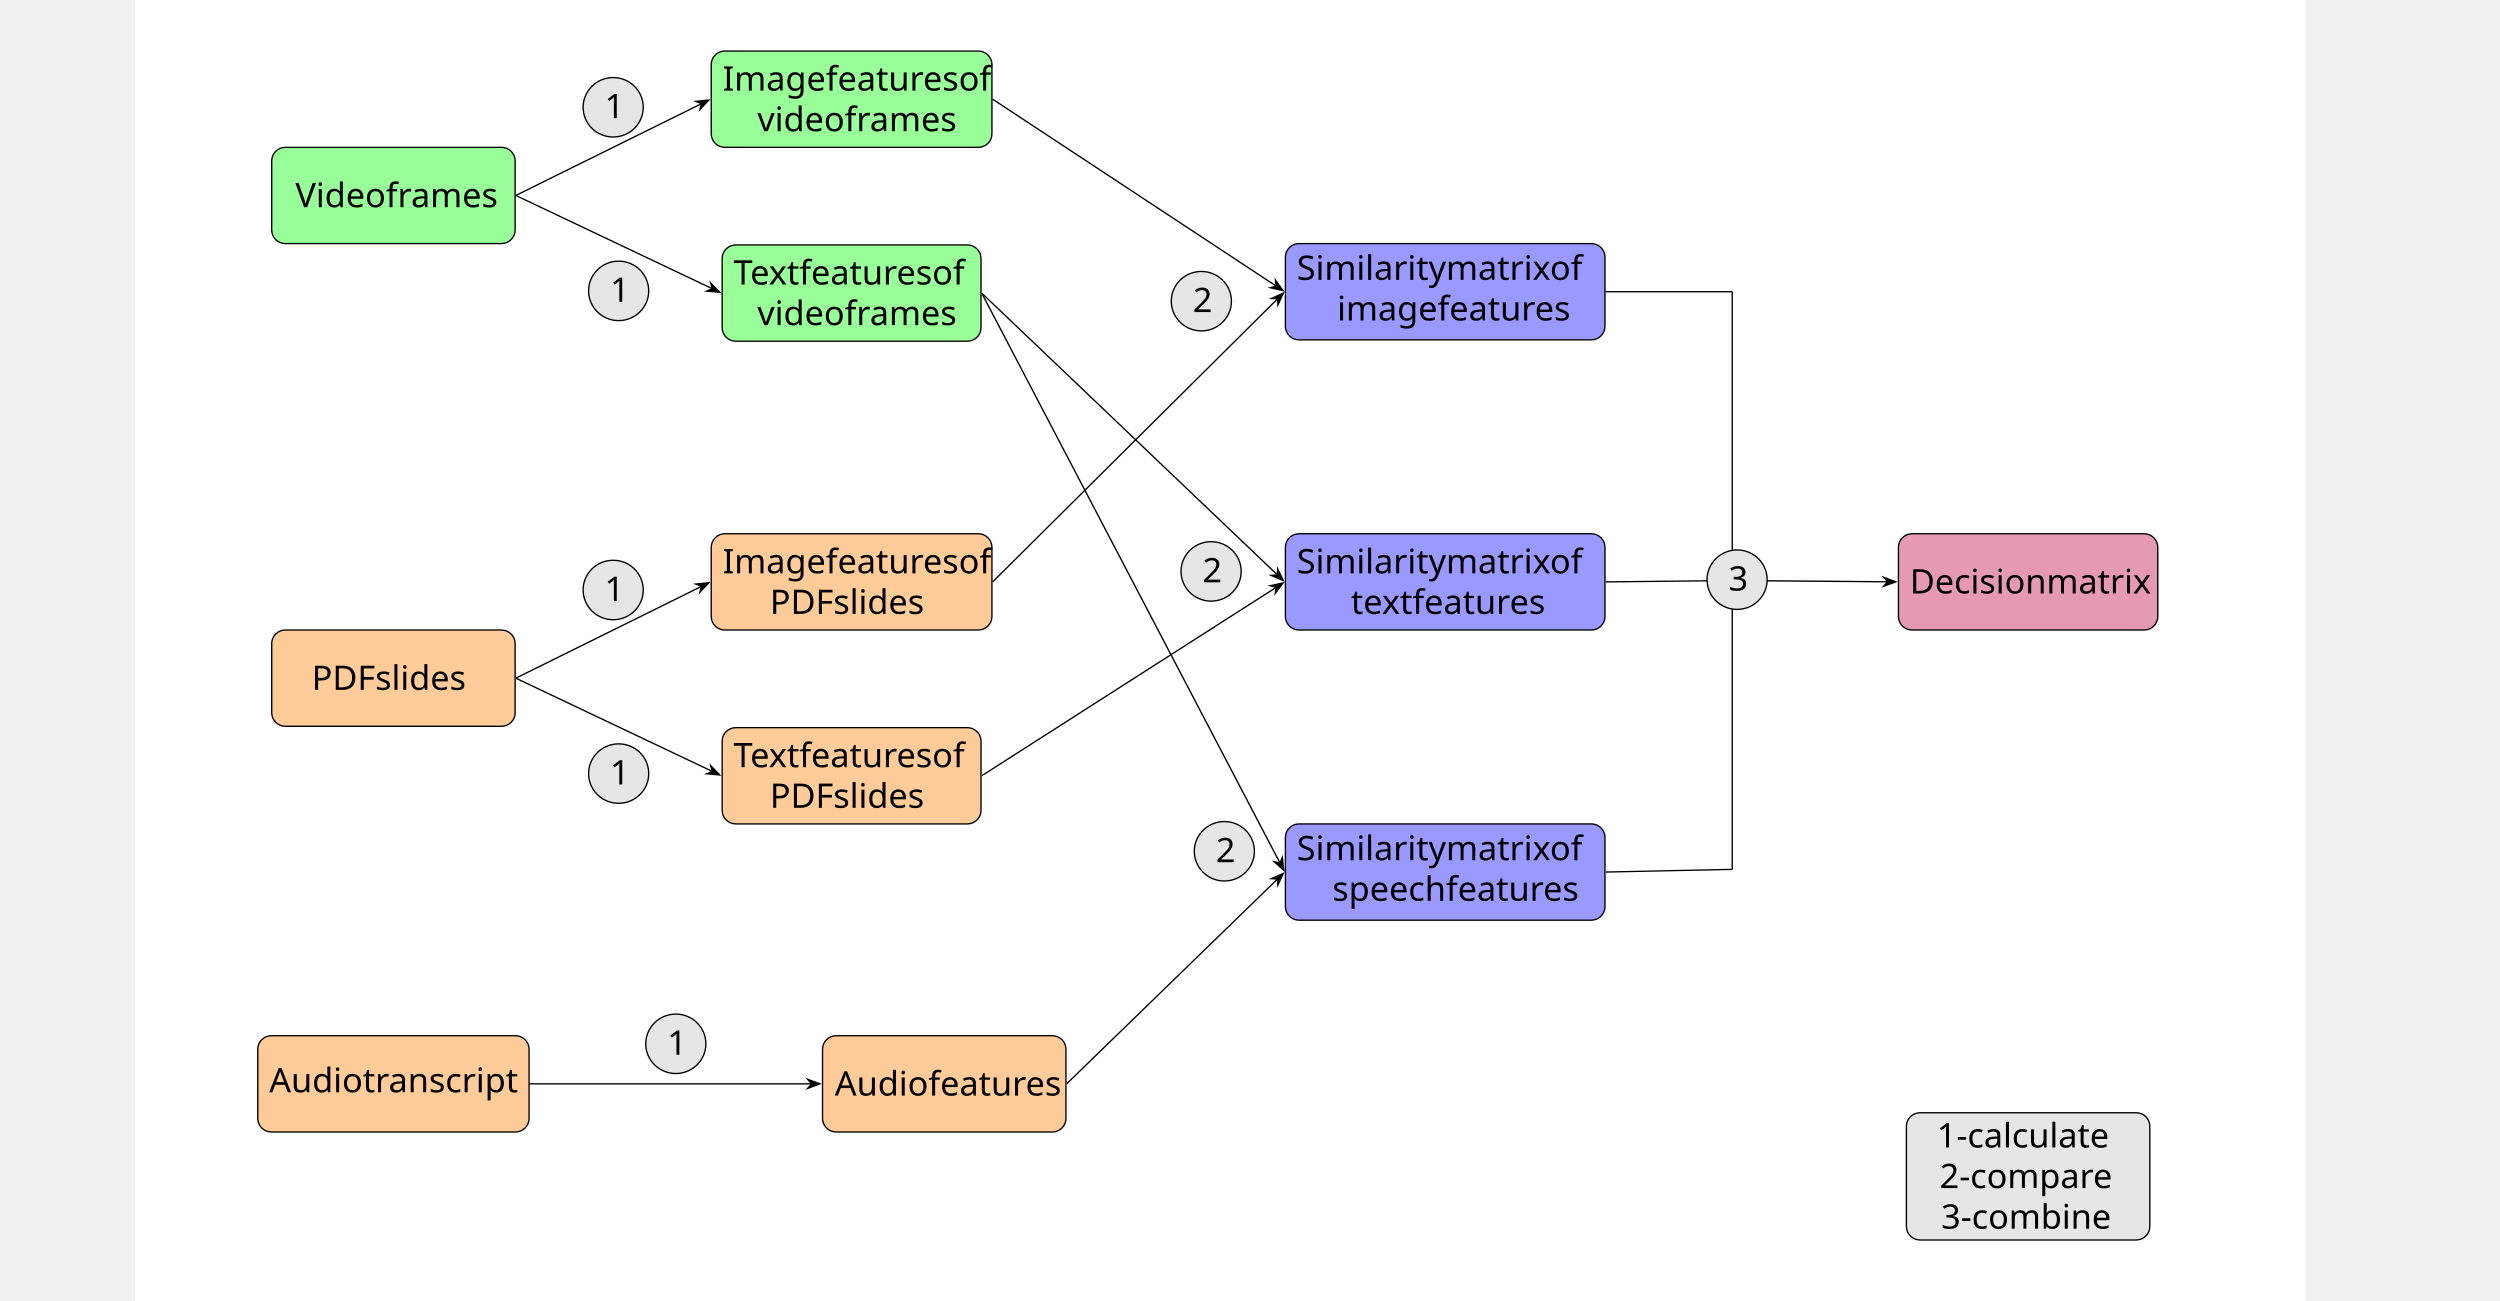
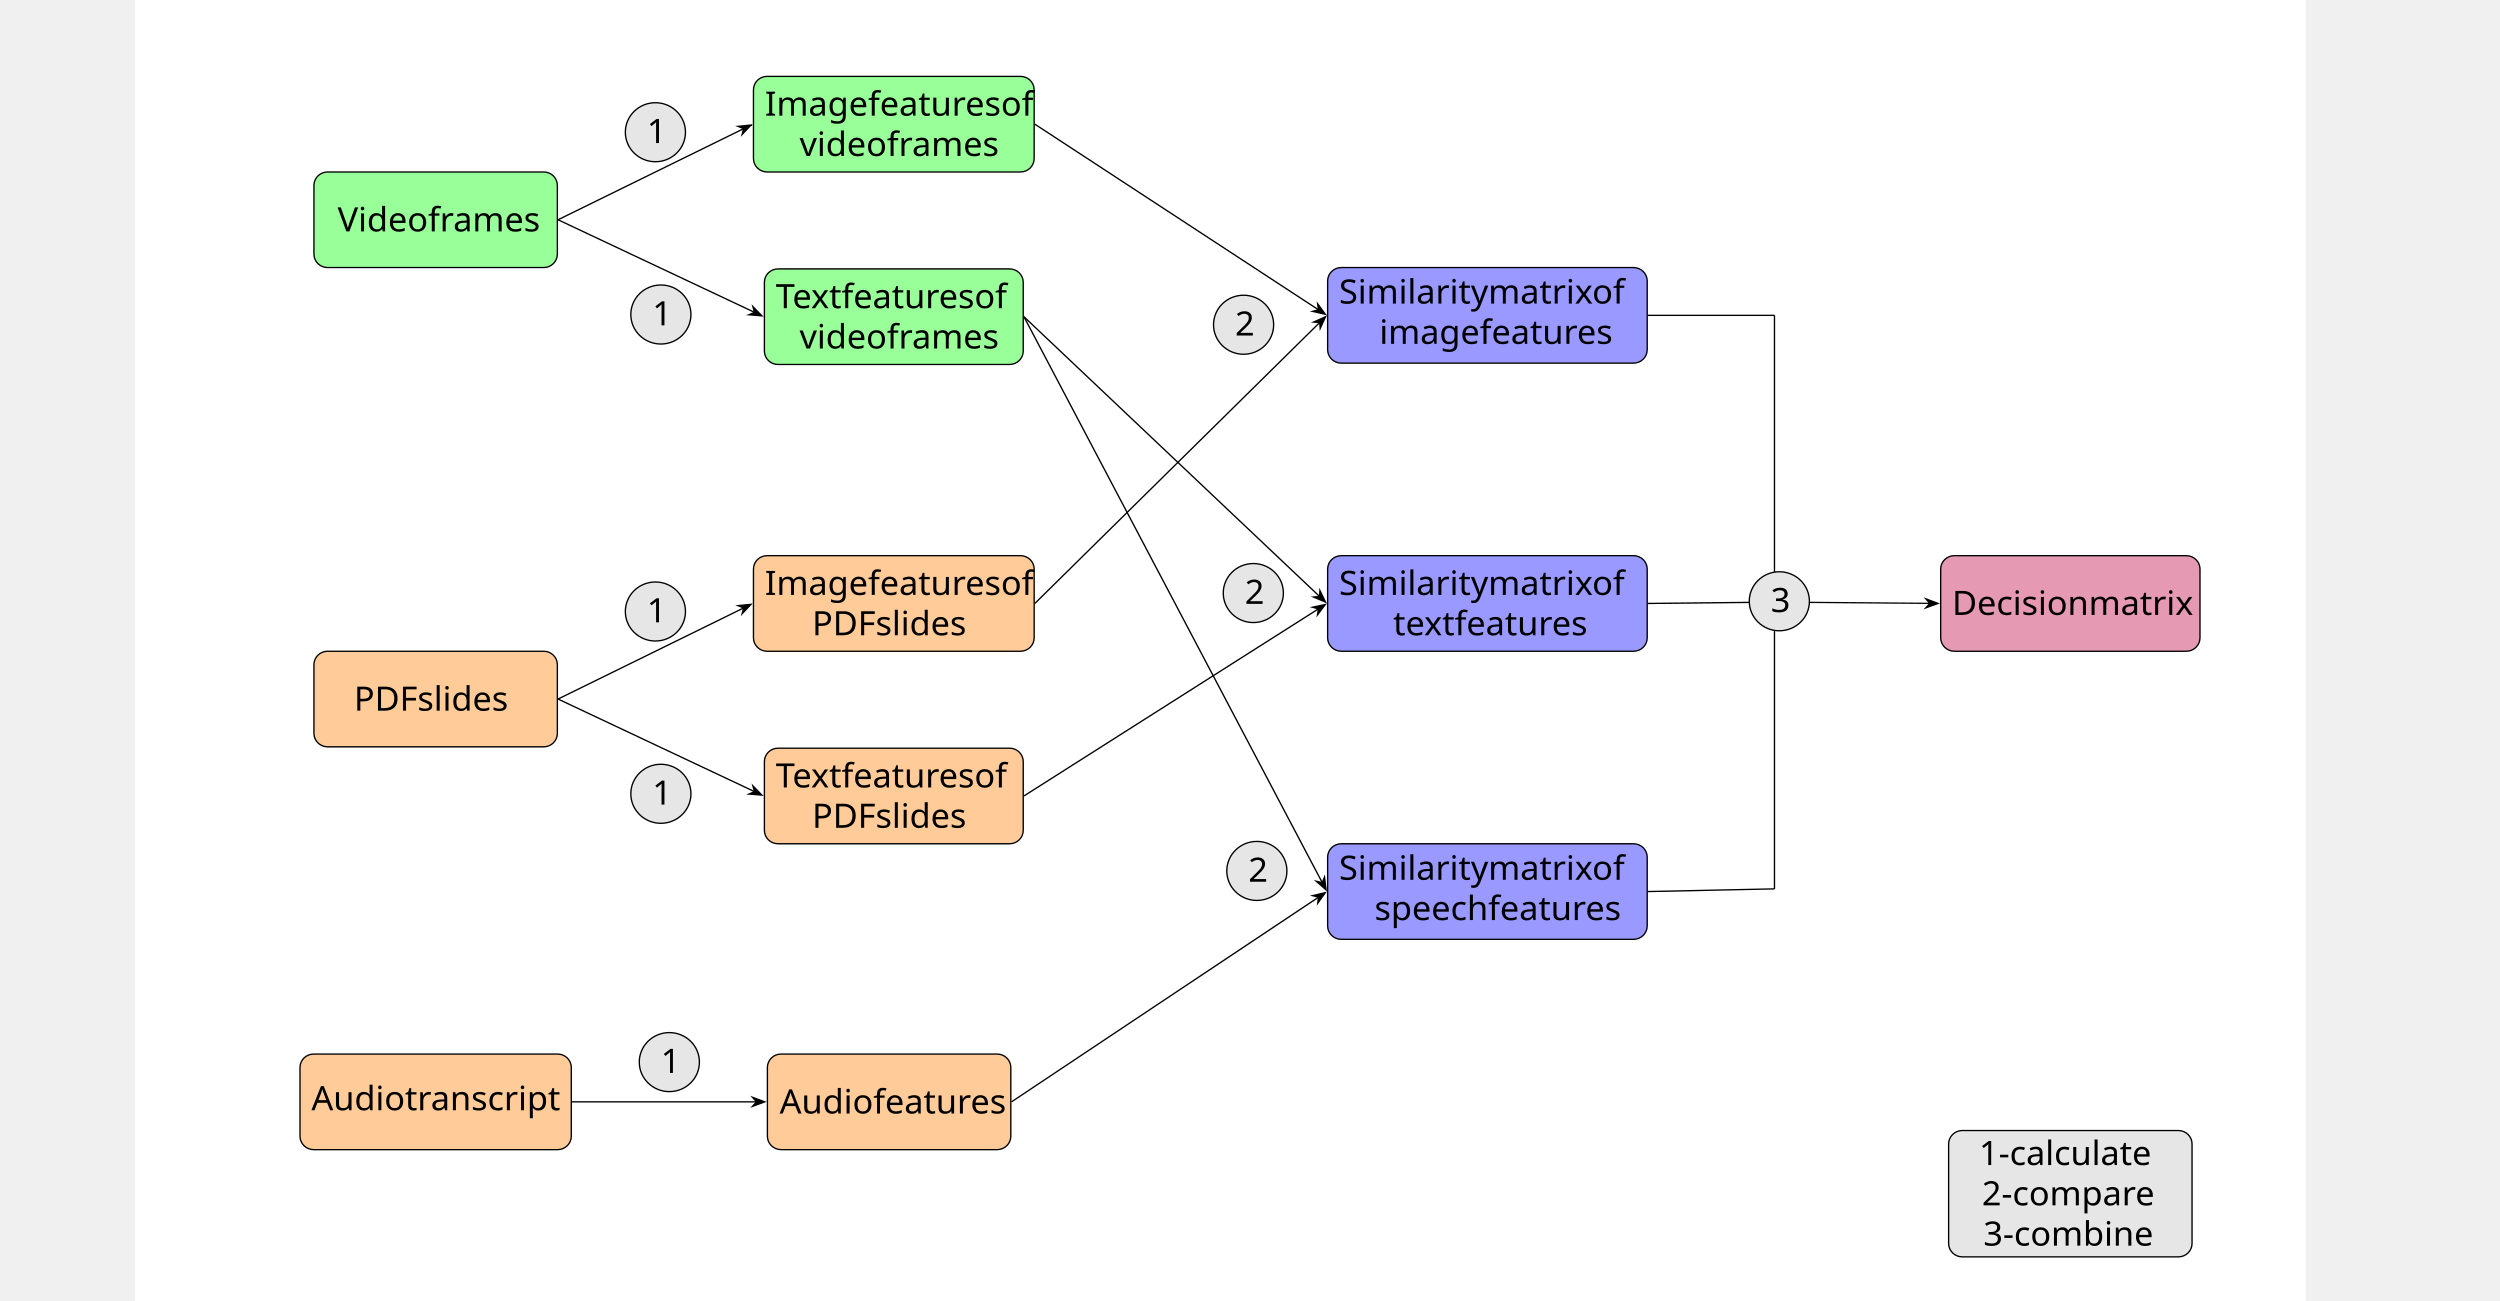
<svg xmlns="http://www.w3.org/2000/svg" viewBox="0 0 898.604 467.301" height="467.301" width="898.604" xml:space="preserve" id="svg2" version="1.1">
  <defs id="defs6" />
  <g id="layer1">
    <rect style="fill:#ffffff" id="rect3616" width="780.207" height="473.589" x="48.573" y="-3.251" />
  </g>
-   <g id="g10" transform="matrix(1.234621,0,0,-1.220721,92.41052,445.9392)">
+   <g id="g10" transform="matrix(1.234625,0,0,-1.212054,107.5888,452.0101)">
    <g id="g12" transform="translate(39.69,307.757)">
      <g id="g14">
        <g id="g16">
          <g id="g18">
            <g id="g20">
              <path d="m 31.448,14.173 -62.897,0 c -2.201,0 -3.985,-1.784 -3.985,-3.985 l 0,-20.377 c 0,-2.201 1.784,-3.985 3.985,-3.985 l 62.897,0 c 2.201,0 3.985,1.784 3.985,3.985 l 0,20.377 c 0,2.201 -1.784,3.985 -3.985,3.985 z" style="fill:#99ff99;fill-opacity:1;fill-rule:nonzero;stroke:#000000;stroke-width:0.399;stroke-linecap:butt;stroke-linejoin:miter;stroke-miterlimit:10;stroke-dasharray:none;stroke-opacity:1" id="path22" />
            </g>
            <g id="g24" transform="translate(-28.546,-3.459)">
              <g id="g26">
                <g id="g28" transform="translate(-11.144,-304.298)">
                  <text transform="matrix(1,0,0,-1,11.144,304.298)" style="font-variant:normal;font-weight:normal;font-size:9.963px;font-family:CMR10;-inkscape-font-specification:CMR10;writing-mode:lr-tb;fill:#000000;fill-opacity:1;fill-rule:nonzero;stroke:none" id="text32">
                    <tspan x="0 7.472 10.24 15.775 20.202 28.501 31.546 35.448 40.429 48.731 53.158" y="0" id="tspan30">Videoframes</tspan>
                  </text>
                  <g id="g34" transform="translate(11.144,304.298)" />
                </g>
              </g>
              <g id="g36" transform="translate(28.546,3.459)" />
            </g>
          </g>
          <g id="g38">
            <g id="g40">
              <path d="m 170.262,42.52 -73.752,0 c -2.201,0 -3.985,-1.784 -3.985,-3.985 l 0,-20.377 c 0,-2.201 1.784,-3.985 3.985,-3.985 l 73.752,0 c 2.201,0 3.985,1.784 3.985,3.985 l 0,20.377 c 0,2.201 -1.784,3.985 -3.985,3.985 z" style="fill:#99ff99;fill-opacity:1;fill-rule:nonzero;stroke:#000000;stroke-width:0.399;stroke-linecap:butt;stroke-linejoin:miter;stroke-miterlimit:10;stroke-dasharray:none;stroke-opacity:1" id="path42" />
            </g>
            <g id="g44" transform="translate(95.845,18.91)">
              <g id="g46">
                <g id="g48" transform="translate(-135.535,-326.667)">
                  <text transform="matrix(1,0,0,-1,135.535,338.622)" style="font-variant:normal;font-weight:normal;font-size:9.963px;font-family:CMR10;-inkscape-font-specification:CMR10;writing-mode:lr-tb;fill:#000000;fill-opacity:1;fill-rule:nonzero;stroke:none" id="text54">
                    <tspan x="0 3.597 11.899 16.881 21.862 29.607 32.651 37.079 42.06 45.935 51.47 55.372 59.8 67.056 72.038" y="0" id="tspan50">Imagefeaturesof</tspan>
                    <tspan x="10.101 15.359 18.127 23.662 28.089 36.388 39.433 43.335 48.317 56.618 61.046" y="11.955" id="tspan52">videoframes</tspan>
                  </text>
                  <g id="g56" transform="translate(135.535,326.667)" />
                </g>
              </g>
              <g id="g58" transform="translate(-95.845,-18.91)" />
            </g>
          </g>
          <g id="g60">
            <g id="g62">
              <path d="m 167.08,-14.572 -67.386,0 c -2.201,0 -3.985,-1.784 -3.985,-3.985 l 0,-20.377 c 0,-2.201 1.784,-3.985 3.985,-3.985 l 67.386,0 c 2.201,0 3.985,1.784 3.985,3.985 l 0,20.377 c 0,2.201 -1.784,3.985 -3.985,3.985 z" style="fill:#99ff99;fill-opacity:1;fill-rule:nonzero;stroke:#000000;stroke-width:0.399;stroke-linecap:butt;stroke-linejoin:miter;stroke-miterlimit:10;stroke-dasharray:none;stroke-opacity:1" id="path64" />
            </g>
            <g id="g66" transform="translate(99.027,-38.181)">
              <g id="g68">
                <g id="g70" transform="translate(-138.717,-269.576)">
                  <text transform="matrix(1,0,0,-1,138.717,281.531)" style="font-variant:normal;font-weight:normal;font-size:9.963px;font-family:CMR10;-inkscape-font-specification:CMR10;writing-mode:lr-tb;fill:#000000;fill-opacity:1;fill-rule:nonzero;stroke:none" id="text76">
                    <tspan x="0 6.368 10.795 16.054 23.246 26.29 30.718 35.699 39.573 45.109 49.011 53.438 60.685 65.666" y="0" id="tspan72">Textfeaturesof</tspan>
                    <tspan x="6.919 12.177 14.945 20.48 24.907 33.206 36.251 40.153 45.135 53.436 57.864" y="11.955" id="tspan74">videoframes</tspan>
                  </text>
                  <g id="g78" transform="translate(138.717,269.576)" />
                </g>
              </g>
              <g id="g80" transform="translate(-99.027,38.181)" />
            </g>
          </g>
          <g id="g82">
            <g id="g84">
              <path d="m 31.448,-127.959 -62.897,0 c -2.201,0 -3.985,-1.784 -3.985,-3.985 l 0,-20.377 c 0,-2.201 1.784,-3.985 3.985,-3.985 l 62.897,0 c 2.201,0 3.985,1.784 3.985,3.985 l 0,20.377 c 0,2.201 -1.784,3.985 -3.985,3.985 z" style="fill:#ffcc99;fill-opacity:1;fill-rule:nonzero;stroke:#000000;stroke-width:0.399;stroke-linecap:butt;stroke-linejoin:miter;stroke-miterlimit:10;stroke-dasharray:none;stroke-opacity:1" id="path86" />
            </g>
            <g id="g88" transform="translate(-23.786,-145.59)">
              <g id="g90">
                <g id="g92" transform="translate(-15.904,-162.167)">
                  <text transform="matrix(1,0,0,-1,15.904,162.167)" style="font-variant:normal;font-weight:normal;font-size:9.963px;font-family:CMR10;-inkscape-font-specification:CMR10;writing-mode:lr-tb;fill:#000000;fill-opacity:1;fill-rule:nonzero;stroke:none" id="text96">
                    <tspan x="0 6.781 14.391 24.212 28.141 30.909 33.677 39.212 43.639" y="0" id="tspan94">PDFslides</tspan>
                  </text>
                  <g id="g98" transform="translate(15.904,162.167)" />
                </g>
              </g>
              <g id="g100" transform="translate(23.786,145.59)" />
            </g>
          </g>
          <g id="g102">
            <g id="g104">
              <path d="m 170.262,-99.612 -73.752,0 c -2.201,0 -3.985,-1.784 -3.985,-3.985 l 0,-20.377 c 0,-2.201 1.784,-3.985 3.985,-3.985 l 73.752,0 c 2.201,0 3.985,1.784 3.985,3.985 l 0,20.377 c 0,2.201 -1.784,3.985 -3.985,3.985 z" style="fill:#ffcc99;fill-opacity:1;fill-rule:nonzero;stroke:#000000;stroke-width:0.399;stroke-linecap:butt;stroke-linejoin:miter;stroke-miterlimit:10;stroke-dasharray:none;stroke-opacity:1" id="path106" />
            </g>
            <g id="g108" transform="translate(95.845,-123.221)">
              <g id="g110">
                <g id="g112" transform="translate(-135.535,-184.536)">
                  <text transform="matrix(1,0,0,-1,135.535,196.491)" style="font-variant:normal;font-weight:normal;font-size:9.963px;font-family:CMR10;-inkscape-font-specification:CMR10;writing-mode:lr-tb;fill:#000000;fill-opacity:1;fill-rule:nonzero;stroke:none" id="text118">
                    <tspan x="0 3.597 11.899 16.881 21.862 29.607 32.651 37.079 42.06 45.935 51.47 55.372 59.8 67.056 72.038" y="0" id="tspan114">Imagefeaturesof</tspan>
                    <tspan x="13.754 20.535 28.145 37.966 41.895 44.663 47.431 52.966 57.393" y="11.955" id="tspan116">PDFslides</tspan>
                  </text>
                  <g id="g120" transform="translate(135.535,184.536)" />
                </g>
              </g>
              <g id="g122" transform="translate(-95.845,123.221)" />
            </g>
          </g>
          <g id="g124">
            <g id="g126">
              <path d="m 167.08,-156.704 -67.386,0 c -2.201,0 -3.985,-1.784 -3.985,-3.985 l 0,-20.377 c 0,-2.201 1.784,-3.985 3.985,-3.985 l 67.386,0 c 2.201,0 3.985,1.784 3.985,3.985 l 0,20.377 c 0,2.201 -1.784,3.985 -3.985,3.985 z" style="fill:#ffcc99;fill-opacity:1;fill-rule:nonzero;stroke:#000000;stroke-width:0.399;stroke-linecap:butt;stroke-linejoin:miter;stroke-miterlimit:10;stroke-dasharray:none;stroke-opacity:1" id="path128" />
            </g>
            <g id="g130" transform="translate(99.027,-180.312)">
              <g id="g132">
                <g id="g134" transform="translate(-138.717,-127.445)">
                  <text transform="matrix(1,0,0,-1,138.717,139.4)" style="font-variant:normal;font-weight:normal;font-size:9.963px;font-family:CMR10;-inkscape-font-specification:CMR10;writing-mode:lr-tb;fill:#000000;fill-opacity:1;fill-rule:nonzero;stroke:none" id="text140">
                    <tspan x="0 6.368 10.795 16.054 23.246 26.29 30.718 35.699 39.573 45.109 49.011 53.438 60.685 65.666" y="0" id="tspan136">Textfeaturesof</tspan>
                    <tspan x="10.572 17.353 24.963 34.784 38.713 41.481 44.249 49.784 54.211" y="11.955" id="tspan138">PDFslides</tspan>
                  </text>
                  <g id="g142" transform="translate(138.717,127.445)" />
                </g>
              </g>
              <g id="g144" transform="translate(-99.027,180.312)" />
            </g>
          </g>
          <g id="g146">
            <g id="g148">
              <path d="m 35.506,-247.414 -71.012,0 c -2.201,0 -3.985,-1.784 -3.985,-3.985 l 0,-20.377 c 0,-2.201 1.784,-3.985 3.985,-3.985 l 71.012,0 c 2.201,0 3.985,1.784 3.985,3.985 l 0,20.377 c 0,2.201 -1.784,3.985 -3.985,3.985 z" style="fill:#ffcc99;fill-opacity:1;fill-rule:nonzero;stroke:#000000;stroke-width:0.399;stroke-linecap:butt;stroke-linejoin:miter;stroke-miterlimit:10;stroke-dasharray:none;stroke-opacity:1" id="path150" />
            </g>
            <g id="g152" transform="translate(-36.17,-264.074)">
              <g id="g154">
                <g id="g156" transform="translate(-3.52,-43.683)">
                  <text transform="matrix(1,0,0,-1,3.52,43.683)" style="font-variant:normal;font-weight:normal;font-size:9.963px;font-family:CMR10;-inkscape-font-specification:CMR10;writing-mode:lr-tb;fill:#000000;fill-opacity:1;fill-rule:nonzero;stroke:none" id="text160">
                    <tspan x="0 7.472 13.007 18.542 21.31 29.609 33.483 37.386 42.367 47.902 51.831 56.259 60.161 62.929 68.464" y="0" id="tspan158">Audiotranscript</tspan>
                  </text>
                  <g id="g162" transform="translate(3.52,43.683)" />
                </g>
              </g>
              <g id="g164" transform="translate(36.17,264.074)" />
            </g>
          </g>
          <g id="g166">
            <g id="g168">
-               <path d="m 191.812,-247.414 -62.897,0 c -2.201,0 -3.985,-1.784 -3.985,-3.985 l 0,-20.377 c 0,-2.201 1.784,-3.985 3.985,-3.985 l 62.897,0 c 2.201,0 3.985,1.784 3.985,3.985 l 0,20.377 c 0,2.201 -1.784,3.985 -3.985,3.985 z" style="fill:#ffcc99;fill-opacity:1;fill-rule:nonzero;stroke:#000000;stroke-width:0.399;stroke-linecap:butt;stroke-linejoin:miter;stroke-miterlimit:10;stroke-dasharray:none;stroke-opacity:1" id="path170" />
-             </g>
-             <g id="g172" transform="translate(128.495,-265.043)">
+               <path d="m 163.465,-247.414 -62.897,0 c -2.201,0 -3.985,-1.784 -3.985,-3.985 l 0,-20.377 c 0,-2.201 1.784,-3.985 3.985,-3.985 l 62.897,0 c 2.201,0 3.985,1.784 3.985,3.985 l 0,20.377 c 0,2.201 -1.784,3.985 -3.985,3.985 z" style="fill:#ffcc99;fill-opacity:1;fill-rule:nonzero;stroke:#000000;stroke-width:0.399;stroke-linecap:butt;stroke-linejoin:miter;stroke-miterlimit:10;stroke-dasharray:none;stroke-opacity:1" id="path170" />
+             </g>
+             <g id="g172" transform="translate(100.148,-265.043)">
              <g id="g174">
-                 <g id="g176" transform="translate(-168.185,-42.714)">
-                   <text transform="matrix(1,0,0,-1,168.185,42.714)" style="font-variant:normal;font-weight:normal;font-size:9.963px;font-family:CMR10;-inkscape-font-specification:CMR10;writing-mode:lr-tb;fill:#000000;fill-opacity:1;fill-rule:nonzero;stroke:none" id="text180">
+                 <g id="g176" transform="translate(-139.838,-42.714)">
+                   <text transform="matrix(1,0,0,-1,139.838,42.714)" style="font-variant:normal;font-weight:normal;font-size:9.963px;font-family:CMR10;-inkscape-font-specification:CMR10;writing-mode:lr-tb;fill:#000000;fill-opacity:1;fill-rule:nonzero;stroke:none" id="text180">
                    <tspan x="0 7.472 13.007 18.542 21.31 29.609 32.653 37.081 42.062 45.937 51.472 55.374 59.802" y="0" id="tspan178">Audiofeatures</tspan>
                  </text>
-                   <g id="g182" transform="translate(168.185,42.714)" />
-                 </g>
-               </g>
-               <g id="g184" transform="translate(-128.495,265.043)" />
+                   <g id="g182" transform="translate(139.838,42.714)" />
+                 </g>
+               </g>
+               <g id="g184" transform="translate(-100.148,265.043)" />
            </g>
          </g>
          <g id="g186">
            <g id="g188">
              <path d="m 348.742,-14.173 -85.07,0 c -2.201,0 -3.985,-1.784 -3.985,-3.985 l 0,-20.377 c 0,-2.201 1.784,-3.985 3.985,-3.985 l 85.07,0 c 2.201,0 3.985,1.784 3.985,3.985 l 0,20.377 c 0,2.201 -1.784,3.985 -3.985,3.985 z" style="fill:#9999ff;fill-opacity:1;fill-rule:nonzero;stroke:#000000;stroke-width:0.399;stroke-linecap:butt;stroke-linejoin:miter;stroke-miterlimit:10;stroke-dasharray:none;stroke-opacity:1" id="path190" />
            </g>
            <g id="g192" transform="translate(263.003,-36.814)">
              <g id="g194">
                <g id="g196" transform="translate(-302.693,-270.943)">
                  <text transform="matrix(1,0,0,-1,302.693,282.898)" style="font-variant:normal;font-weight:normal;font-size:9.963px;font-family:CMR10;-inkscape-font-specification:CMR10;writing-mode:lr-tb;fill:#000000;fill-opacity:1;fill-rule:nonzero;stroke:none" id="text202">
                    <tspan x="0 5.535 8.303 16.605 19.372 22.14 27.121 31.024 33.791 37.387 45.962 54.264 59.246 63.12 67.022 69.79 78.376 83.357" y="0" id="tspan198">Similaritymatrixof</tspan>
                    <tspan x="11.748 14.516 22.817 27.799 32.78 40.525 43.57 47.997 52.978 56.853 62.388 66.29 70.718" y="11.955" id="tspan200">imagefeatures</tspan>
                  </text>
                  <g id="g204" transform="translate(302.693,270.943)" />
                </g>
              </g>
              <g id="g206" transform="translate(-263.003,36.814)" />
            </g>
          </g>
          <g id="g208">
            <g id="g210">
              <path d="m 348.742,-99.612 -85.07,0 c -2.201,0 -3.985,-1.784 -3.985,-3.985 l 0,-20.377 c 0,-2.201 1.784,-3.985 3.985,-3.985 l 85.07,0 c 2.201,0 3.985,1.784 3.985,3.985 l 0,20.377 c 0,2.201 -1.784,3.985 -3.985,3.985 z" style="fill:#9999ff;fill-opacity:1;fill-rule:nonzero;stroke:#000000;stroke-width:0.399;stroke-linecap:butt;stroke-linejoin:miter;stroke-miterlimit:10;stroke-dasharray:none;stroke-opacity:1" id="path212" />
            </g>
            <g id="g214" transform="translate(263.003,-123.221)">
              <g id="g216">
                <g id="g218" transform="translate(-302.693,-184.536)">
                  <text transform="matrix(1,0,0,-1,302.693,196.491)" style="font-variant:normal;font-weight:normal;font-size:9.963px;font-family:CMR10;-inkscape-font-specification:CMR10;writing-mode:lr-tb;fill:#000000;fill-opacity:1;fill-rule:nonzero;stroke:none" id="text224">
                    <tspan x="0 5.535 8.303 16.605 19.372 22.14 27.121 31.024 33.791 37.387 45.962 54.264 59.246 63.12 67.022 69.79 78.376 83.357" y="0" id="tspan220">Similaritymatrixof</tspan>
                    <tspan x="15.761 19.635 24.063 29.321 36.513 39.558 43.985 48.966 52.841 58.376 62.278 66.706" y="11.955" id="tspan222">textfeatures</tspan>
                  </text>
                  <g id="g226" transform="translate(302.693,184.536)" />
                </g>
              </g>
              <g id="g228" transform="translate(-263.003,123.221)" />
            </g>
          </g>
          <g id="g230">
            <g id="g232">
              <path d="m 348.742,-185.051 -85.07,0 c -2.201,0 -3.985,-1.784 -3.985,-3.985 l 0,-20.377 c 0,-2.201 1.784,-3.985 3.985,-3.985 l 85.07,0 c 2.201,0 3.985,1.784 3.985,3.985 l 0,20.377 c 0,2.201 -1.784,3.985 -3.985,3.985 z" style="fill:#9999ff;fill-opacity:1;fill-rule:nonzero;stroke:#000000;stroke-width:0.399;stroke-linecap:butt;stroke-linejoin:miter;stroke-miterlimit:10;stroke-dasharray:none;stroke-opacity:1" id="path234" />
            </g>
            <g id="g236" transform="translate(263.003,-207.69)">
              <g id="g238">
                <g id="g240" transform="translate(-302.693,-100.067)">
                  <text transform="matrix(1,0,0,-1,302.693,112.022)" style="font-variant:normal;font-weight:normal;font-size:9.963px;font-family:CMR10;-inkscape-font-specification:CMR10;writing-mode:lr-tb;fill:#000000;fill-opacity:1;fill-rule:nonzero;stroke:none" id="text246">
                    <tspan x="0 5.535 8.303 16.605 19.372 22.14 27.121 31.024 33.791 37.387 45.962 54.264 59.246 63.12 67.022 69.79 78.376 83.357" y="0" id="tspan242">Similaritymatrixof</tspan>
                    <tspan x="10.337 14.266 20.08 24.508 28.935 33.084 41.936 44.981 49.408 54.39 58.264 63.799 67.702 72.129" y="11.955" id="tspan244">speechfeatures</tspan>
                  </text>
                  <g id="g248" transform="translate(302.693,100.067)" />
                </g>
              </g>
              <g id="g250" transform="translate(-263.003,207.69)" />
            </g>
          </g>
          <g id="g252">
            <g id="g254">
              <path d="m 509.676,-99.612 -67.525,0 c -2.201,0 -3.985,-1.784 -3.985,-3.985 l 0,-20.377 c 0,-2.201 1.784,-3.985 3.985,-3.985 l 67.525,0 c 2.201,0 3.985,1.784 3.985,3.985 l 0,20.377 c 0,2.201 -1.784,3.985 -3.985,3.985 z" style="fill:#e699b3;fill-opacity:1;fill-rule:nonzero;stroke:#000000;stroke-width:0.399;stroke-linecap:butt;stroke-linejoin:miter;stroke-miterlimit:10;stroke-dasharray:none;stroke-opacity:1" id="path256" />
            </g>
            <g id="g258" transform="translate(441.481,-117.188)">
              <g id="g260">
                <g id="g262" transform="translate(-481.171,-190.569)">
                  <text transform="matrix(1,0,0,-1,481.171,190.569)" style="font-variant:normal;font-weight:normal;font-size:9.963px;font-family:CMR10;-inkscape-font-specification:CMR10;writing-mode:lr-tb;fill:#000000;fill-opacity:1;fill-rule:nonzero;stroke:none" id="text266">
                    <tspan x="0 7.61 12.038 16.465 19.233 23.162 25.93 30.911 39.764 48.066 53.047 56.921 60.824 63.591" y="0" id="tspan264">Decisionmatrix</tspan>
                  </text>
                  <g id="g268" transform="translate(481.171,190.569)" />
                </g>
              </g>
              <g id="g270" transform="translate(-441.481,117.188)" />
            </g>
          </g>
          <g id="g272" />
          <g id="g274" />
          <g id="g276" />
          <path d="M 35.633,0 89.586,26.977" style="fill:none;stroke:#000000;stroke-width:0.399;stroke-linecap:butt;stroke-linejoin:miter;stroke-miterlimit:10;stroke-dasharray:none;stroke-opacity:1" id="path278" />
          <g id="g280" transform="matrix(0.89436,0.44717,-0.44717,0.89436,88.04945,26.20839)">
            <g id="g282">
              <path d="M 4.215,0 0.643,1.346 1.818,0 0.643,-1.346 Z" style="fill:#000000;fill-opacity:1;fill-rule:nonzero;stroke:#000000;stroke-width:0.399;stroke-linecap:butt;stroke-linejoin:miter;stroke-miterlimit:10;stroke-dasharray:none;stroke-opacity:1" id="path284" />
            </g>
          </g>
          <g id="g286">
            <g id="g288">
              <path d="m 72.733,25.961 c 0,4.834 -3.919,8.753 -8.753,8.753 -4.834,0 -8.753,-3.919 -8.753,-8.753 0,-4.834 3.919,-8.753 8.753,-8.753 4.834,0 8.753,3.919 8.753,8.753 z" style="fill:#e6e6e6;fill-opacity:1;fill-rule:nonzero;stroke:#000000;stroke-width:0.399;stroke-linecap:butt;stroke-linejoin:miter;stroke-miterlimit:10;stroke-dasharray:none;stroke-opacity:1" id="path290" />
            </g>
            <g id="g292" transform="translate(61.488,22.751)">
              <g id="g294">
                <g id="g296" transform="translate(-101.178,-330.508)">
                  <text transform="matrix(1,0,0,-1,101.178,330.508)" style="font-variant:normal;font-weight:normal;font-size:9.963px;font-family:CMR10;-inkscape-font-specification:CMR10;writing-mode:lr-tb;fill:#000000;fill-opacity:1;fill-rule:nonzero;stroke:none" id="text300">
                    <tspan x="0" y="0" id="tspan298">1</tspan>
                  </text>
                  <g id="g302" transform="translate(101.178,330.508)" />
                </g>
              </g>
              <g id="g304" transform="translate(-61.488,-22.751)" />
            </g>
          </g>
          <path d="M 35.633,0 92.747,-27.419" style="fill:none;stroke:#000000;stroke-width:0.399;stroke-linecap:butt;stroke-linejoin:miter;stroke-miterlimit:10;stroke-dasharray:none;stroke-opacity:1" id="path306" />
          <g id="g308" transform="matrix(0.90144,-0.43277,0.43277,0.90144,91.19817,-26.67577)">
            <g id="g310">
              <path d="M 4.215,0 0.643,1.346 1.818,0 0.643,-1.346 Z" style="fill:#000000;fill-opacity:1;fill-rule:nonzero;stroke:#000000;stroke-width:0.399;stroke-linecap:butt;stroke-linejoin:miter;stroke-miterlimit:10;stroke-dasharray:none;stroke-opacity:1" id="path312" />
            </g>
          </g>
          <g id="g314">
            <g id="g316">
              <path d="m 74.324,-28.098 c 0,4.834 -3.919,8.753 -8.753,8.753 -4.834,0 -8.753,-3.919 -8.753,-8.753 0,-4.834 3.919,-8.753 8.753,-8.753 4.834,0 8.753,3.919 8.753,8.753 z" style="fill:#e6e6e6;fill-opacity:1;fill-rule:nonzero;stroke:#000000;stroke-width:0.399;stroke-linecap:butt;stroke-linejoin:miter;stroke-miterlimit:10;stroke-dasharray:none;stroke-opacity:1" id="path318" />
            </g>
            <g id="g320" transform="translate(63.079,-31.307)">
              <g id="g322">
                <g id="g324" transform="translate(-102.769,-276.45)">
                  <text transform="matrix(1,0,0,-1,102.769,276.45)" style="font-variant:normal;font-weight:normal;font-size:9.963px;font-family:CMR10;-inkscape-font-specification:CMR10;writing-mode:lr-tb;fill:#000000;fill-opacity:1;fill-rule:nonzero;stroke:none" id="text328">
                    <tspan x="0" y="0" id="tspan326">1</tspan>
                  </text>
                  <g id="g330" transform="translate(102.769,276.45)" />
                </g>
              </g>
              <g id="g332" transform="translate(-63.079,31.307)" />
            </g>
          </g>
          <path d="m 35.633,-142.133 53.953,26.977" style="fill:none;stroke:#000000;stroke-width:0.399;stroke-linecap:butt;stroke-linejoin:miter;stroke-miterlimit:10;stroke-dasharray:none;stroke-opacity:1" id="path334" />
          <g id="g336" transform="matrix(0.89436,0.44717,-0.44717,0.89436,88.04945,-115.9242)">
            <g id="g338">
              <path d="M 4.215,0 0.643,1.346 1.818,0 0.643,-1.346 Z" style="fill:#000000;fill-opacity:1;fill-rule:nonzero;stroke:#000000;stroke-width:0.399;stroke-linecap:butt;stroke-linejoin:miter;stroke-miterlimit:10;stroke-dasharray:none;stroke-opacity:1" id="path340" />
            </g>
          </g>
          <g id="g342">
            <g id="g344">
              <path d="m 72.733,-116.172 c 0,4.834 -3.919,8.753 -8.753,8.753 -4.834,0 -8.753,-3.919 -8.753,-8.753 0,-4.834 3.919,-8.753 8.753,-8.753 4.834,0 8.753,3.919 8.753,8.753 z" style="fill:#e6e6e6;fill-opacity:1;fill-rule:nonzero;stroke:#000000;stroke-width:0.399;stroke-linecap:butt;stroke-linejoin:miter;stroke-miterlimit:10;stroke-dasharray:none;stroke-opacity:1" id="path346" />
            </g>
            <g id="g348" transform="translate(61.488,-119.38)">
              <g id="g350">
                <g id="g352" transform="translate(-101.178,-188.377)">
                  <text transform="matrix(1,0,0,-1,101.178,188.377)" style="font-variant:normal;font-weight:normal;font-size:9.963px;font-family:CMR10;-inkscape-font-specification:CMR10;writing-mode:lr-tb;fill:#000000;fill-opacity:1;fill-rule:nonzero;stroke:none" id="text356">
                    <tspan x="0" y="0" id="tspan354">1</tspan>
                  </text>
                  <g id="g358" transform="translate(101.178,188.377)" />
                </g>
              </g>
              <g id="g360" transform="translate(-61.488,119.38)" />
            </g>
          </g>
          <path d="m 35.633,-142.133 57.114,-27.419" style="fill:none;stroke:#000000;stroke-width:0.399;stroke-linecap:butt;stroke-linejoin:miter;stroke-miterlimit:10;stroke-dasharray:none;stroke-opacity:1" id="path362" />
          <g id="g364" transform="matrix(0.90144,-0.43277,0.43277,0.90144,91.19817,-168.8083)">
            <g id="g366">
              <path d="M 4.215,0 0.643,1.346 1.818,0 0.643,-1.346 Z" style="fill:#000000;fill-opacity:1;fill-rule:nonzero;stroke:#000000;stroke-width:0.399;stroke-linecap:butt;stroke-linejoin:miter;stroke-miterlimit:10;stroke-dasharray:none;stroke-opacity:1" id="path368" />
            </g>
          </g>
          <g id="g370">
            <g id="g372">
              <path d="m 74.324,-170.23 c 0,4.834 -3.919,8.753 -8.753,8.753 -4.834,0 -8.753,-3.919 -8.753,-8.753 0,-4.834 3.919,-8.753 8.753,-8.753 4.834,0 8.753,3.919 8.753,8.753 z" style="fill:#e6e6e6;fill-opacity:1;fill-rule:nonzero;stroke:#000000;stroke-width:0.399;stroke-linecap:butt;stroke-linejoin:miter;stroke-miterlimit:10;stroke-dasharray:none;stroke-opacity:1" id="path374" />
            </g>
            <g id="g376" transform="translate(63.079,-173.438)">
              <g id="g378">
                <g id="g380" transform="translate(-102.769,-134.319)">
                  <text transform="matrix(1,0,0,-1,102.769,134.319)" style="font-variant:normal;font-weight:normal;font-size:9.963px;font-family:CMR10;-inkscape-font-specification:CMR10;writing-mode:lr-tb;fill:#000000;fill-opacity:1;fill-rule:nonzero;stroke:none" id="text384">
                    <tspan x="0" y="0" id="tspan382">1</tspan>
                  </text>
                  <g id="g386" transform="translate(102.769,134.319)" />
                </g>
              </g>
              <g id="g388" transform="translate(-63.079,173.438)" />
            </g>
          </g>
-           <path d="m 39.69,-261.588 81.977,0" style="fill:none;stroke:#000000;stroke-width:0.399;stroke-linecap:butt;stroke-linejoin:miter;stroke-miterlimit:10;stroke-dasharray:none;stroke-opacity:1" id="path390" />
-           <g id="g392" transform="translate(119.9486,-261.5876)">
+           <path d="m 39.69,-261.588 53.63,0" style="fill:none;stroke:#000000;stroke-width:0.399;stroke-linecap:butt;stroke-linejoin:miter;stroke-miterlimit:10;stroke-dasharray:none;stroke-opacity:1" id="path390" />
+           <g id="g392" transform="translate(91.60179,-261.5876)">
            <g id="g394">
              <path d="M 4.215,0 0.643,1.346 1.818,0 0.643,-1.346 Z" style="fill:#000000;fill-opacity:1;fill-rule:nonzero;stroke:#000000;stroke-width:0.399;stroke-linecap:butt;stroke-linejoin:miter;stroke-miterlimit:10;stroke-dasharray:none;stroke-opacity:1" id="path396" />
            </g>
          </g>
          <g id="g398">
            <g id="g400">
-               <path d="m 90.964,-249.8 c 0,4.834 -3.919,8.753 -8.753,8.753 -4.834,0 -8.753,-3.919 -8.753,-8.753 0,-4.834 3.919,-8.753 8.753,-8.753 4.834,0 8.753,3.919 8.753,8.753 z" style="fill:#e6e6e6;fill-opacity:1;fill-rule:nonzero;stroke:#000000;stroke-width:0.399;stroke-linecap:butt;stroke-linejoin:miter;stroke-miterlimit:10;stroke-dasharray:none;stroke-opacity:1" id="path402" />
-             </g>
-             <g id="g404" transform="translate(79.719,-253.007)">
+               <path d="m 76.79,-249.8 c 0,4.834 -3.919,8.753 -8.753,8.753 -4.834,0 -8.753,-3.919 -8.753,-8.753 0,-4.834 3.919,-8.753 8.753,-8.753 4.834,0 8.753,3.919 8.753,8.753 z" style="fill:#e6e6e6;fill-opacity:1;fill-rule:nonzero;stroke:#000000;stroke-width:0.399;stroke-linecap:butt;stroke-linejoin:miter;stroke-miterlimit:10;stroke-dasharray:none;stroke-opacity:1" id="path402" />
+             </g>
+             <g id="g404" transform="translate(65.545,-253.007)">
              <g id="g406">
-                 <g id="g408" transform="translate(-119.409,-54.75)">
-                   <text transform="matrix(1,0,0,-1,119.409,54.75)" style="font-variant:normal;font-weight:normal;font-size:9.963px;font-family:CMR10;-inkscape-font-specification:CMR10;writing-mode:lr-tb;fill:#000000;fill-opacity:1;fill-rule:nonzero;stroke:none" id="text412">
+                 <g id="g408" transform="translate(-105.235,-54.75)">
+                   <text transform="matrix(1,0,0,-1,105.235,54.75)" style="font-variant:normal;font-weight:normal;font-size:9.963px;font-family:CMR10;-inkscape-font-specification:CMR10;writing-mode:lr-tb;fill:#000000;fill-opacity:1;fill-rule:nonzero;stroke:none" id="text412">
                    <tspan x="0" y="0" id="tspan410">1</tspan>
                  </text>
-                   <g id="g414" transform="translate(119.409,54.75)" />
-                 </g>
-               </g>
-               <g id="g416" transform="translate(-79.719,253.007)" />
+                   <g id="g414" transform="translate(105.235,54.75)" />
+                 </g>
+               </g>
+               <g id="g416" transform="translate(-65.545,253.007)" />
            </g>
          </g>
          <path d="M 174.447,28.347 256.938,-26.647" style="fill:none;stroke:#000000;stroke-width:0.399;stroke-linecap:butt;stroke-linejoin:miter;stroke-miterlimit:10;stroke-dasharray:none;stroke-opacity:1" id="path418" />
          <g id="g420" transform="matrix(0.83202,-0.55467,0.55467,0.83202,255.5083,-25.69434)">
            <g id="g422">
              <path d="M 4.215,0 0.643,1.346 1.818,0 0.643,-1.346 Z" style="fill:#000000;fill-opacity:1;fill-rule:nonzero;stroke:#000000;stroke-width:0.399;stroke-linecap:butt;stroke-linejoin:miter;stroke-miterlimit:10;stroke-dasharray:none;stroke-opacity:1" id="path424" />
            </g>
          </g>
          <path d="m 174.447,-113.786 82.879,83.267" style="fill:none;stroke:#000000;stroke-width:0.399;stroke-linecap:butt;stroke-linejoin:miter;stroke-miterlimit:10;stroke-dasharray:none;stroke-opacity:1" id="path426" />
          <g id="g428" transform="matrix(0.70543,0.70874,-0.70874,0.70543,256.1137,-31.73608)">
            <g id="g430">
              <path d="M 4.215,0 0.643,1.346 1.818,0 0.643,-1.346 Z" style="fill:#000000;fill-opacity:1;fill-rule:nonzero;stroke:#000000;stroke-width:0.399;stroke-linecap:butt;stroke-linejoin:miter;stroke-miterlimit:10;stroke-dasharray:none;stroke-opacity:1" id="path432" />
            </g>
          </g>
          <path d="m 171.264,-28.745 86.017,-82.914" style="fill:none;stroke:#000000;stroke-width:0.399;stroke-linecap:butt;stroke-linejoin:miter;stroke-miterlimit:10;stroke-dasharray:none;stroke-opacity:1" id="path434" />
          <g id="g436" transform="matrix(0.71996,-0.69397,0.69397,0.71996,256.0442,-110.4672)">
            <g id="g438">
              <path d="M 4.215,0 0.643,1.346 1.818,0 0.643,-1.346 Z" style="fill:#000000;fill-opacity:1;fill-rule:nonzero;stroke:#000000;stroke-width:0.399;stroke-linecap:butt;stroke-linejoin:miter;stroke-miterlimit:10;stroke-dasharray:none;stroke-opacity:1" id="path440" />
            </g>
          </g>
          <g id="g442">
            <g id="g444">
              <path d="m 243.971,-31.131 c 0,4.834 -3.919,8.753 -8.753,8.753 -4.834,0 -8.753,-3.919 -8.753,-8.753 0,-4.834 3.919,-8.753 8.753,-8.753 4.834,0 8.753,3.919 8.753,8.753 z" style="fill:#e6e6e6;fill-opacity:1;fill-rule:nonzero;stroke:#000000;stroke-width:0.399;stroke-linecap:butt;stroke-linejoin:miter;stroke-miterlimit:10;stroke-dasharray:none;stroke-opacity:1" id="path446" />
            </g>
            <g id="g448" transform="translate(232.724,-34.341)">
              <g id="g450">
                <g id="g452" transform="translate(-272.414,-273.416)">
                  <text transform="matrix(1,0,0,-1,272.414,273.416)" style="font-variant:normal;font-weight:normal;font-size:9.963px;font-family:CMR10;-inkscape-font-specification:CMR10;writing-mode:lr-tb;fill:#000000;fill-opacity:1;fill-rule:nonzero;stroke:none" id="text456">
                    <tspan x="0" y="0" id="tspan454">2</tspan>
                  </text>
                  <g id="g458" transform="translate(272.414,273.416)" />
                </g>
              </g>
              <g id="g460" transform="translate(-232.724,34.341)" />
            </g>
          </g>
          <path d="m 171.264,-28.745 86.815,-167.758" style="fill:none;stroke:#000000;stroke-width:0.399;stroke-linecap:butt;stroke-linejoin:miter;stroke-miterlimit:10;stroke-dasharray:none;stroke-opacity:1" id="path462" />
          <g id="g464" transform="matrix(0.45958,-0.88808,0.88808,0.45958,257.2894,-194.9778)">
            <g id="g466">
              <path d="M 4.215,0 0.643,1.346 1.818,0 0.643,-1.346 Z" style="fill:#000000;fill-opacity:1;fill-rule:nonzero;stroke:#000000;stroke-width:0.399;stroke-linecap:butt;stroke-linejoin:miter;stroke-miterlimit:10;stroke-dasharray:none;stroke-opacity:1" id="path468" />
            </g>
          </g>
          <path d="m 171.264,-170.878 85.651,55.428" style="fill:none;stroke:#000000;stroke-width:0.399;stroke-linecap:butt;stroke-linejoin:miter;stroke-miterlimit:10;stroke-dasharray:none;stroke-opacity:1" id="path470" />
          <g id="g472" transform="matrix(0.83951,0.54329,-0.54329,0.83951,255.4725,-116.3838)">
            <g id="g474">
              <path d="M 4.215,0 0.643,1.346 1.818,0 0.643,-1.346 Z" style="fill:#000000;fill-opacity:1;fill-rule:nonzero;stroke:#000000;stroke-width:0.399;stroke-linecap:butt;stroke-linejoin:miter;stroke-miterlimit:10;stroke-dasharray:none;stroke-opacity:1" id="path476" />
            </g>
          </g>
          <g id="g478">
            <g id="g480">
              <path d="m 246.806,-110.702 c 0,4.834 -3.919,8.753 -8.753,8.753 -4.834,0 -8.753,-3.919 -8.753,-8.753 0,-4.834 3.919,-8.753 8.753,-8.753 4.834,0 8.753,3.919 8.753,8.753 z" style="fill:#e6e6e6;fill-opacity:1;fill-rule:nonzero;stroke:#000000;stroke-width:0.399;stroke-linecap:butt;stroke-linejoin:miter;stroke-miterlimit:10;stroke-dasharray:none;stroke-opacity:1" id="path482" />
            </g>
            <g id="g484" transform="translate(235.559,-113.91)">
              <g id="g486">
                <g id="g488" transform="translate(-275.249,-193.847)">
                  <text transform="matrix(1,0,0,-1,275.249,193.847)" style="font-variant:normal;font-weight:normal;font-size:9.963px;font-family:CMR10;-inkscape-font-specification:CMR10;writing-mode:lr-tb;fill:#000000;fill-opacity:1;fill-rule:nonzero;stroke:none" id="text492">
                    <tspan x="0" y="0" id="tspan490">2</tspan>
                  </text>
                  <g id="g494" transform="translate(275.249,193.847)" />
                </g>
              </g>
              <g id="g496" transform="translate(-235.559,113.91)" />
            </g>
          </g>
-           <path d="m 195.996,-261.588 61.305,60.216" style="fill:none;stroke:#000000;stroke-width:0.399;stroke-linecap:butt;stroke-linejoin:miter;stroke-miterlimit:10;stroke-dasharray:none;stroke-opacity:1" id="path498" />
-           <g id="g500" transform="matrix(0.71336,0.7007,-0.7007,0.71336,256.0758,-202.5755)">
+           <path d="m 167.649,-261.588 89.303,60.642" style="fill:none;stroke:#000000;stroke-width:0.399;stroke-linecap:butt;stroke-linejoin:miter;stroke-miterlimit:10;stroke-dasharray:none;stroke-opacity:1" id="path498" />
+           <g id="g500" transform="matrix(0.82726,0.56174,-0.56174,0.82726,255.5311,-201.911)">
            <g id="g502">
              <path d="M 4.215,0 0.643,1.346 1.818,0 0.643,-1.346 Z" style="fill:#000000;fill-opacity:1;fill-rule:nonzero;stroke:#000000;stroke-width:0.399;stroke-linecap:butt;stroke-linejoin:miter;stroke-miterlimit:10;stroke-dasharray:none;stroke-opacity:1" id="path504" />
            </g>
          </g>
          <g id="g506">
            <g id="g508">
-               <path d="m 250.668,-193.107 c 0,4.834 -3.919,8.753 -8.753,8.753 -4.834,0 -8.753,-3.919 -8.753,-8.753 0,-4.834 3.919,-8.753 8.753,-8.753 4.834,0 8.753,3.919 8.753,8.753 z" style="fill:#e6e6e6;fill-opacity:1;fill-rule:nonzero;stroke:#000000;stroke-width:0.399;stroke-linecap:butt;stroke-linejoin:miter;stroke-miterlimit:10;stroke-dasharray:none;stroke-opacity:1" id="path510" />
-             </g>
-             <g id="g512" transform="translate(239.421,-196.314)">
+               <path d="m 247.833,-193.107 c 0,4.834 -3.919,8.753 -8.753,8.753 -4.834,0 -8.753,-3.919 -8.753,-8.753 0,-4.834 3.919,-8.753 8.753,-8.753 4.834,0 8.753,3.919 8.753,8.753 z" style="fill:#e6e6e6;fill-opacity:1;fill-rule:nonzero;stroke:#000000;stroke-width:0.399;stroke-linecap:butt;stroke-linejoin:miter;stroke-miterlimit:10;stroke-dasharray:none;stroke-opacity:1" id="path510" />
+             </g>
+             <g id="g512" transform="translate(236.586,-196.314)">
              <g id="g514">
-                 <g id="g516" transform="translate(-279.111,-111.443)">
-                   <text transform="matrix(1,0,0,-1,279.111,111.443)" style="font-variant:normal;font-weight:normal;font-size:9.963px;font-family:CMR10;-inkscape-font-specification:CMR10;writing-mode:lr-tb;fill:#000000;fill-opacity:1;fill-rule:nonzero;stroke:none" id="text520">
+                 <g id="g516" transform="translate(-276.276,-111.443)">
+                   <text transform="matrix(1,0,0,-1,276.276,111.443)" style="font-variant:normal;font-weight:normal;font-size:9.963px;font-family:CMR10;-inkscape-font-specification:CMR10;writing-mode:lr-tb;fill:#000000;fill-opacity:1;fill-rule:nonzero;stroke:none" id="text520">
                    <tspan x="0" y="0" id="tspan518">2</tspan>
                  </text>
-                   <g id="g522" transform="translate(279.111,111.443)" />
-                 </g>
-               </g>
-               <g id="g524" transform="translate(-239.421,196.314)" />
+                   <g id="g522" transform="translate(276.276,111.443)" />
+                 </g>
+               </g>
+               <g id="g524" transform="translate(-236.586,196.314)" />
            </g>
          </g>
          <path d="m 352.926,-28.347 36.851,0" style="fill:none;stroke:#000000;stroke-width:0.399;stroke-linecap:butt;stroke-linejoin:miter;stroke-miterlimit:10;stroke-dasharray:none;stroke-opacity:1" id="path526" />
          <path d="m 389.777,-28.347 0,-85.04" style="fill:none;stroke:#000000;stroke-width:0.399;stroke-linecap:butt;stroke-linejoin:miter;stroke-miterlimit:10;stroke-dasharray:none;stroke-opacity:1" id="path528" />
          <path d="m 352.926,-113.786 36.851,0.399" style="fill:none;stroke:#000000;stroke-width:0.399;stroke-linecap:butt;stroke-linejoin:miter;stroke-miterlimit:10;stroke-dasharray:none;stroke-opacity:1" id="path530" />
          <path d="m 352.926,-199.225 36.851,0.797" style="fill:none;stroke:#000000;stroke-width:0.399;stroke-linecap:butt;stroke-linejoin:miter;stroke-miterlimit:10;stroke-dasharray:none;stroke-opacity:1" id="path532" />
          <path d="m 389.777,-198.428 0,85.04" style="fill:none;stroke:#000000;stroke-width:0.399;stroke-linecap:butt;stroke-linejoin:miter;stroke-miterlimit:10;stroke-dasharray:none;stroke-opacity:1" id="path534" />
          <path d="m 389.777,-113.387 45.126,-0.373" style="fill:none;stroke:#000000;stroke-width:0.399;stroke-linecap:butt;stroke-linejoin:miter;stroke-miterlimit:10;stroke-dasharray:none;stroke-opacity:1" id="path536" />
          <g id="g538" transform="matrix(0.99992,-0.00827,0.00827,0.99992,433.185,-113.7462)">
            <g id="g540">
              <path d="M 4.215,0 0.643,1.346 1.818,0 0.643,-1.346 Z" style="fill:#000000;fill-opacity:1;fill-rule:nonzero;stroke:#000000;stroke-width:0.399;stroke-linecap:butt;stroke-linejoin:miter;stroke-miterlimit:10;stroke-dasharray:none;stroke-opacity:1" id="path542" />
            </g>
          </g>
          <g id="g544">
            <g id="g546">
              <path d="m 399.948,-113.138 c 0,4.834 -3.919,8.753 -8.753,8.753 -4.834,0 -8.753,-3.919 -8.753,-8.753 0,-4.834 3.919,-8.753 8.753,-8.753 4.834,0 8.753,3.919 8.753,8.753 z" style="fill:#e6e6e6;fill-opacity:1;fill-rule:nonzero;stroke:#000000;stroke-width:0.399;stroke-linecap:butt;stroke-linejoin:miter;stroke-miterlimit:10;stroke-dasharray:none;stroke-opacity:1" id="path548" />
            </g>
            <g id="g550" transform="translate(388.699,-116.346)">
              <g id="g552">
                <g id="g554" transform="translate(-428.389,-191.411)">
                  <text transform="matrix(1,0,0,-1,428.389,191.411)" style="font-variant:normal;font-weight:normal;font-size:9.963px;font-family:CMR10;-inkscape-font-specification:CMR10;writing-mode:lr-tb;fill:#000000;fill-opacity:1;fill-rule:nonzero;stroke:none" id="text558">
                    <tspan x="0" y="0" id="tspan556">3</tspan>
                  </text>
                  <g id="g560" transform="translate(428.389,191.411)" />
                </g>
              </g>
              <g id="g562" transform="translate(-388.699,116.346)" />
            </g>
          </g>
          <g id="g564">
            <g id="g566">
              <path d="m 507.362,-270.092 -62.897,0 c -2.201,0 -3.985,-1.784 -3.985,-3.985 l 0,-29.5 c 0,-2.201 1.784,-3.985 3.985,-3.985 l 62.897,0 c 2.201,0 3.985,1.784 3.985,3.985 l 0,29.5 c 0,2.201 -1.784,3.985 -3.985,3.985 z" style="fill:#e6e6e6;fill-opacity:1;fill-rule:nonzero;stroke:#000000;stroke-width:0.399;stroke-linecap:butt;stroke-linejoin:miter;stroke-miterlimit:10;stroke-dasharray:none;stroke-opacity:1" id="path568" />
            </g>
            <g id="g570" transform="translate(449.34,-304.237)">
              <g id="g572">
                <g id="g574" transform="translate(-489.03,-3.52)">
                  <text transform="matrix(1,0,0,-1,489.03,27.43)" style="font-variant:normal;font-weight:normal;font-size:9.963px;font-family:CMR10;-inkscape-font-specification:CMR10;writing-mode:lr-tb;fill:#000000;fill-opacity:1;fill-rule:nonzero;stroke:none" id="text582">
                    <tspan x="0 8.299 14.947 19.374 24.356 27.123 31.551 37.086 39.853 44.835 48.709" y="0" id="tspan576">1-calculate</tspan>
                    <tspan x="0.816 9.115 15.763 20.19 25.172 33.473 39.009 43.99 47.892" y="11.955" id="tspan578">2-compare</tspan>
                    <tspan x="1.245 9.544 16.192 20.619 25.601 33.623 39.159 41.926 47.462" y="23.91" id="tspan580">3-combine</tspan>
                  </text>
                  <g id="g584" transform="translate(489.03,3.52)" />
                </g>
              </g>
              <g id="g586" transform="translate(-449.34,304.237)" />
            </g>
          </g>
        </g>
      </g>
    </g>
  </g>
</svg>
